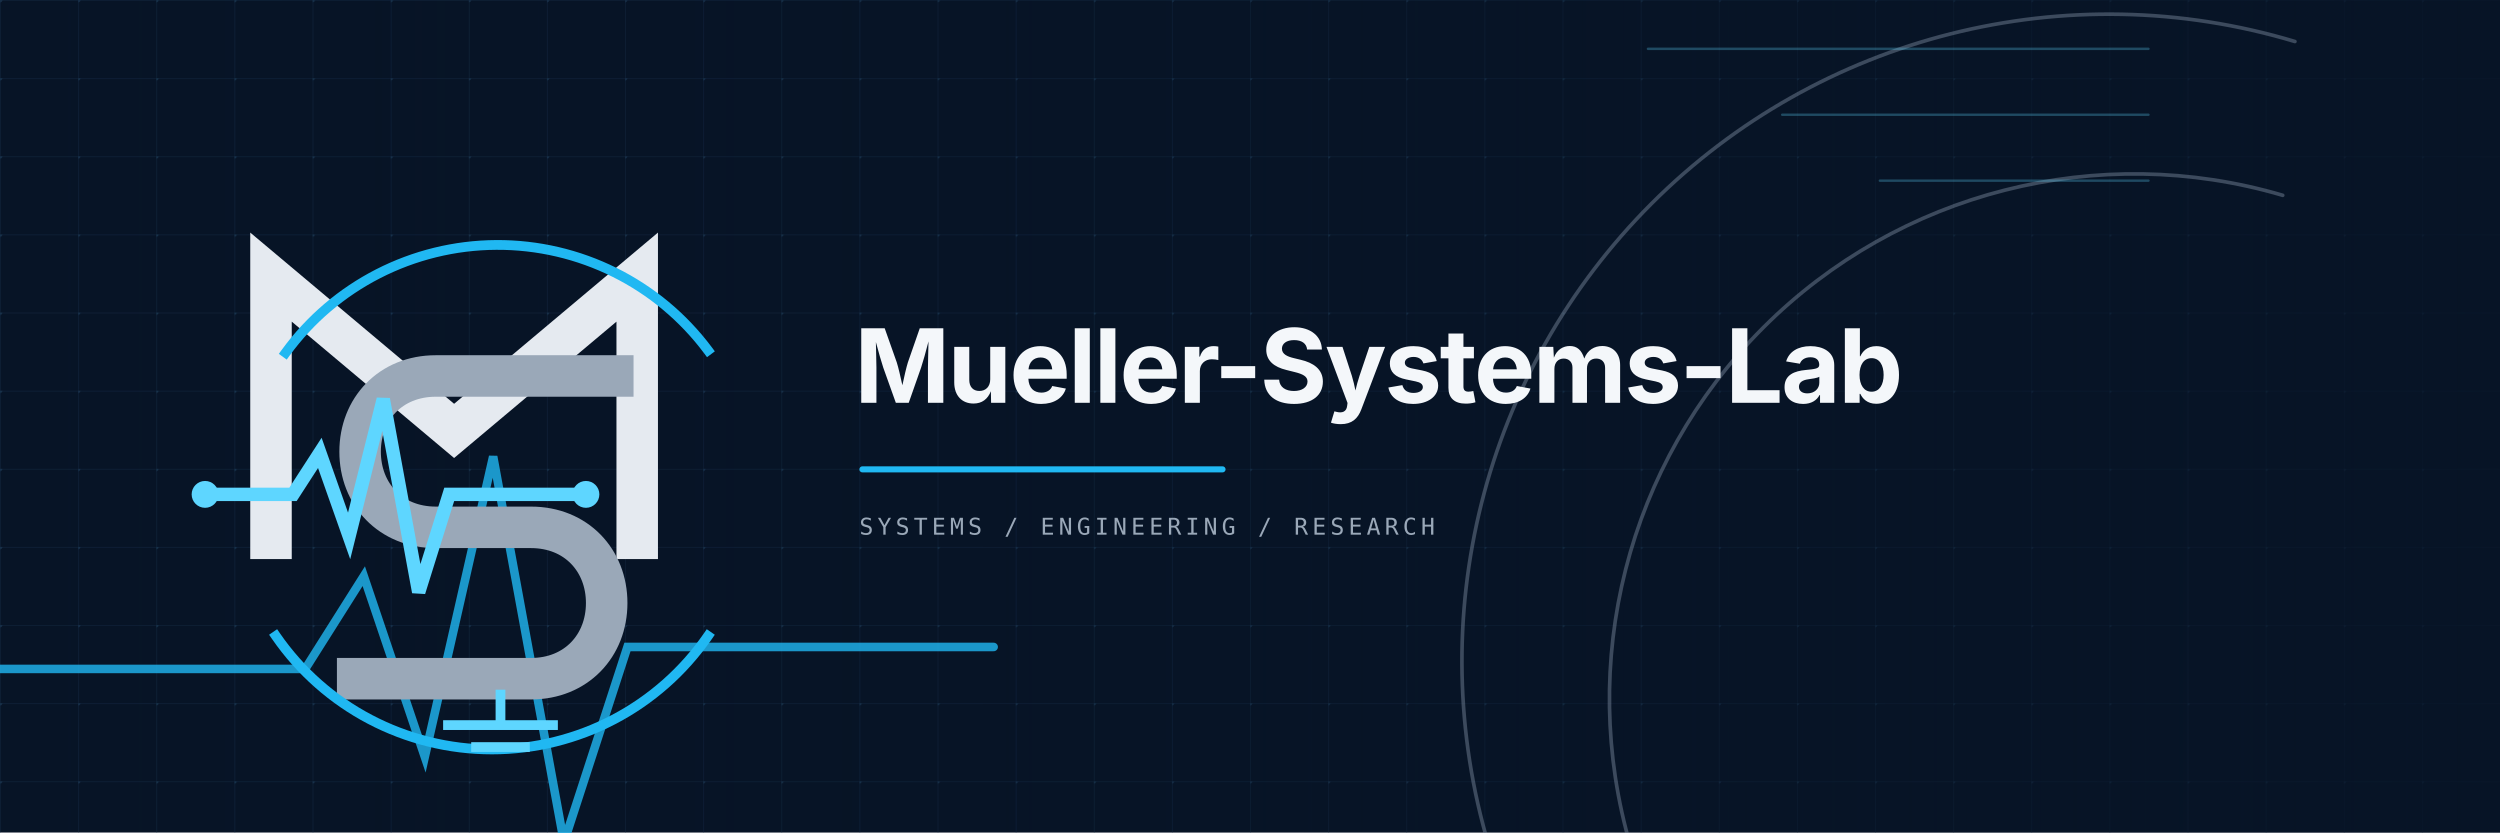
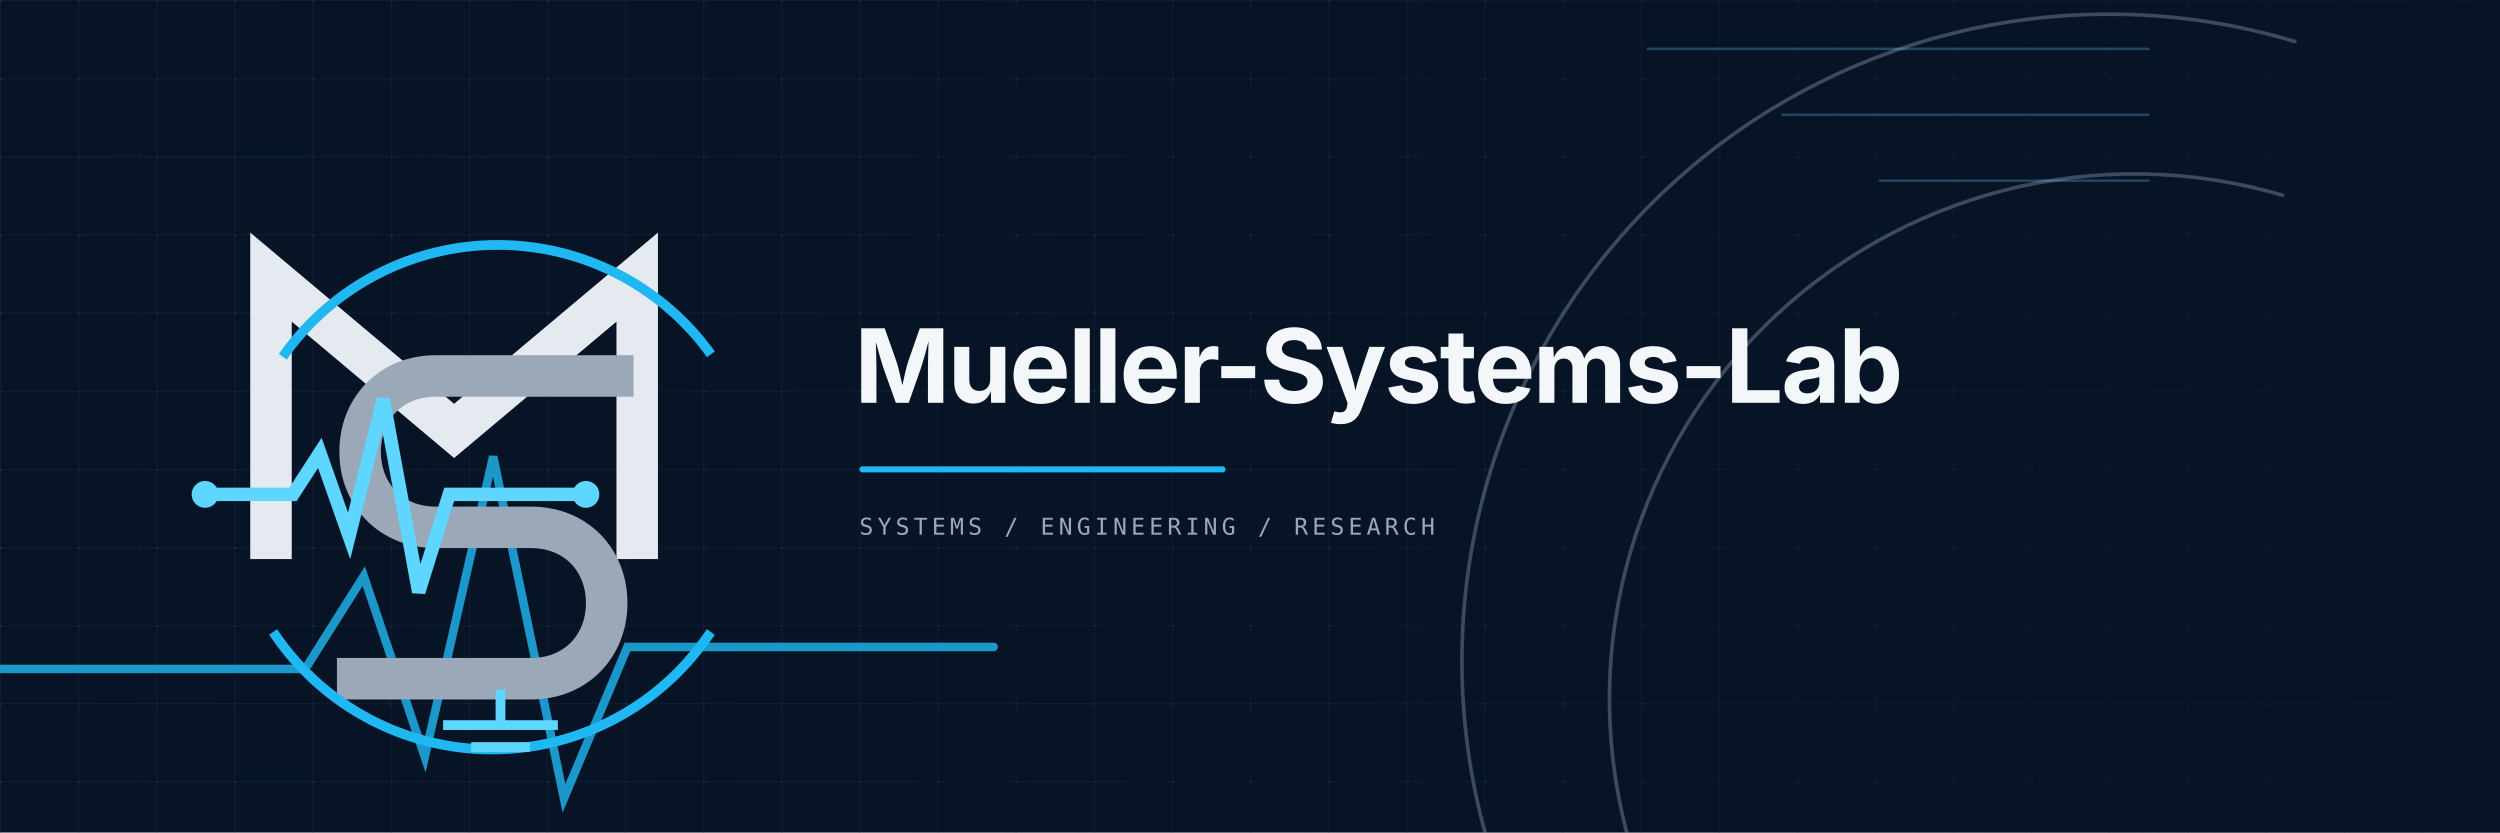
<svg xmlns="http://www.w3.org/2000/svg" viewBox="0 0 2048 682" role="img" aria-labelledby="title desc">
  <defs>
    <pattern id="grid" width="64" height="64" patternUnits="userSpaceOnUse">
      <path d="M64 0H0V64" fill="none" stroke="#17304B" stroke-width="1" />
      <circle cx="0" cy="0" r="2" fill="#21425F" />
    </pattern>
    <linearGradient id="fade" x1="0" x2="1">
      <stop offset="0" stop-color="#071426" stop-opacity="0" />
      <stop offset="0.52" stop-color="#071426" stop-opacity="0.22" />
      <stop offset="1" stop-color="#071426" stop-opacity="0.8" />
    </linearGradient>
  </defs>
  <rect width="2048" height="682" fill="#071426" />
  <rect width="2048" height="682" fill="url(#grid)" opacity="0.58" />
  <rect width="2048" height="682" fill="url(#fade)" />
  <g fill="none" stroke-linecap="round">
-     <path d="M0 548H250l48-76 50 148 56-246 58 316 52-160h300" stroke="#20B8F2" stroke-width="7" opacity="0.8" />
+     <path d="M0 548H250l48-76 50 148 56-246 58 280 52-124h300" stroke="#20B8F2" stroke-width="7" opacity="0.8" />
    <path d="M1220 694A530 530 0 0 1 1880 34M1336 694A430 430 0 0 1 1870 160" stroke="#8B9AAF" stroke-width="3" opacity="0.4" />
    <path d="M1350 40h410M1460 94h300M1540 148h220" stroke="#5ED6FF" stroke-width="2" opacity="0.28" />
  </g>
  <g transform="translate(150 155)" fill="none" stroke-linecap="square" stroke-linejoin="miter">
    <path d="M72 286V72l150 126L372 72v214" stroke="#E5EAF0" stroke-width="34" />
    <path d="M352 153H207c-37 0-62 27-62 62s25 62 62 62h78c37 0 62 27 62 62s-25 62-62 62H143" stroke="#9AA8B8" stroke-width="34" />
    <path d="M18 250h72l22-34 24 68 28-112 29 158 25-80h112" stroke="#5ED6FF" stroke-width="11" />
    <circle cx="18" cy="250" r="11" fill="#5ED6FF" stroke="none" />
    <circle cx="330" cy="250" r="11" fill="#5ED6FF" stroke="none" />
    <path d="M84 134A215 215 0 0 1 430 132M76 366A215 215 0 0 0 430 366" stroke="#20B8F2" stroke-width="8" />
    <path d="M260 414v25m-43 0h86m-63 18h40" stroke="#5ED6FF" stroke-width="8" />
  </g>
  <text x="700" y="330" fill="#F4F7FA" font-family="Inter,IBM Plex Sans,Arial,sans-serif" font-size="84" font-weight="650" letter-spacing="-1.8">Mueller-Systems-Lab</text>
  <rect x="704" y="382" width="300" height="5" rx="2.5" fill="#20B8F2" />
  <text x="704" y="438" fill="#9AA8B8" font-family="IBM Plex Mono,ui-monospace,monospace" font-size="19" letter-spacing="3.4">SYSTEMS  /  ENGINEERING  /  RESEARCH</text>
</svg>
